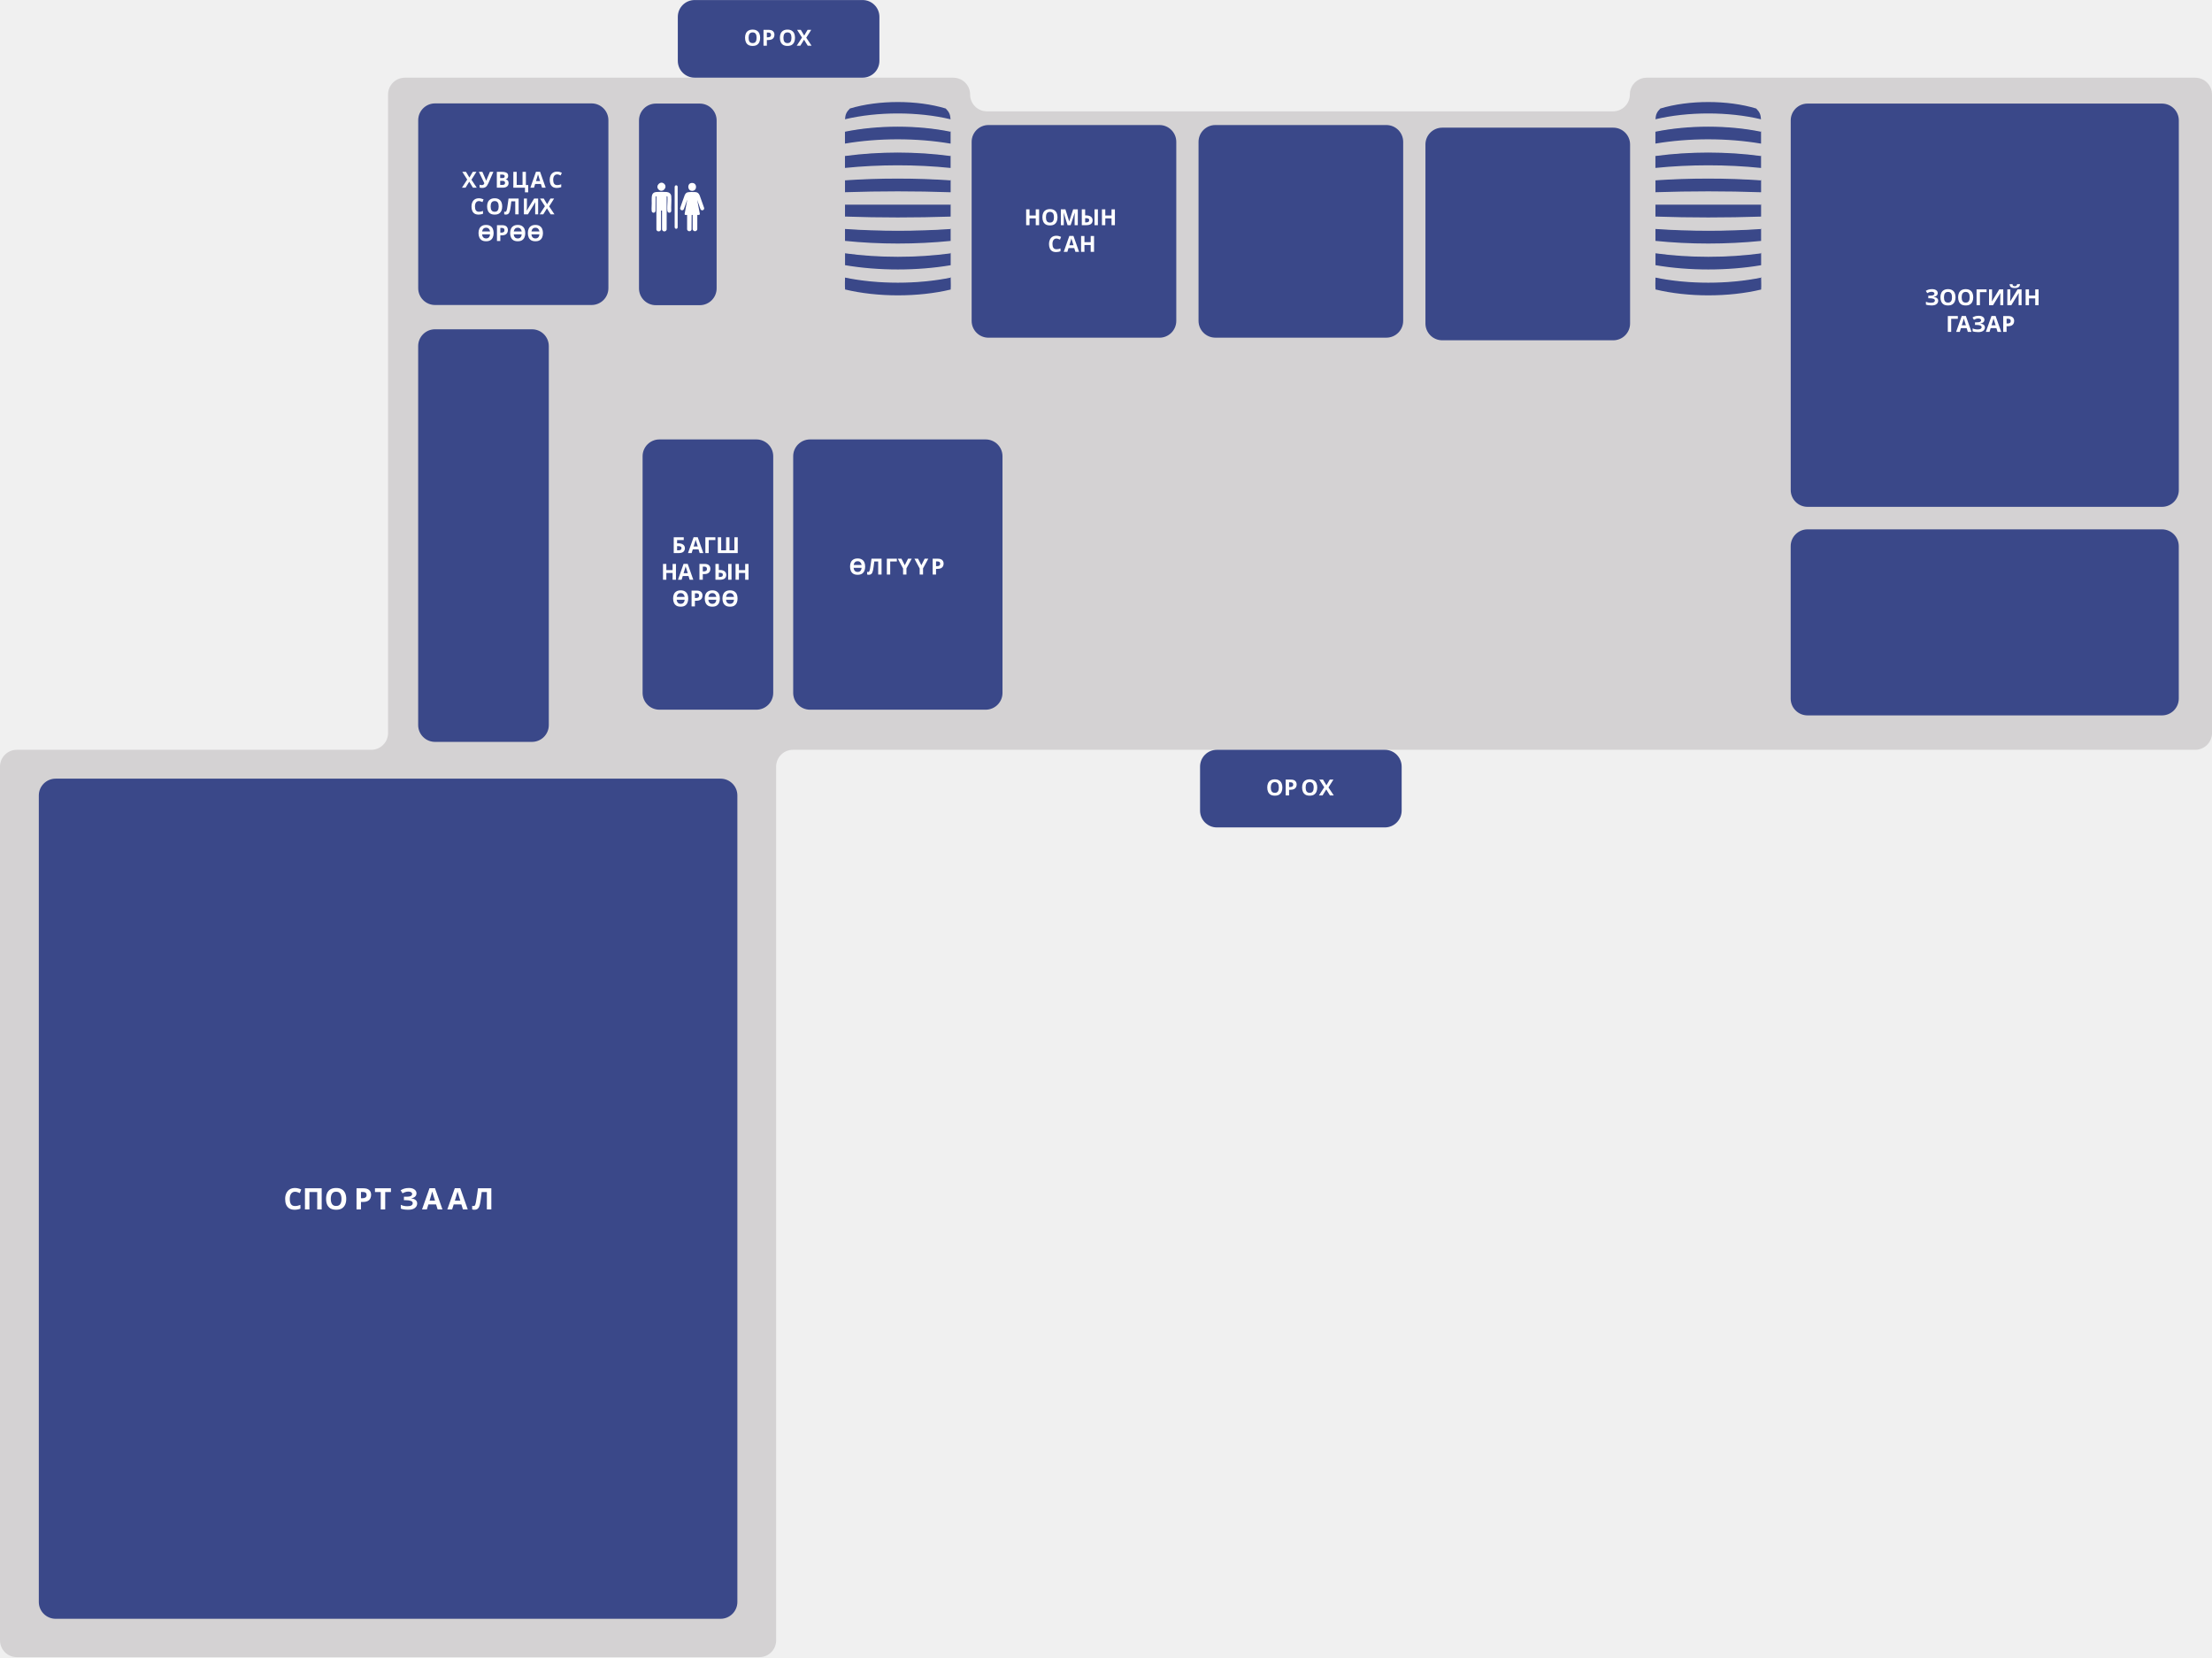
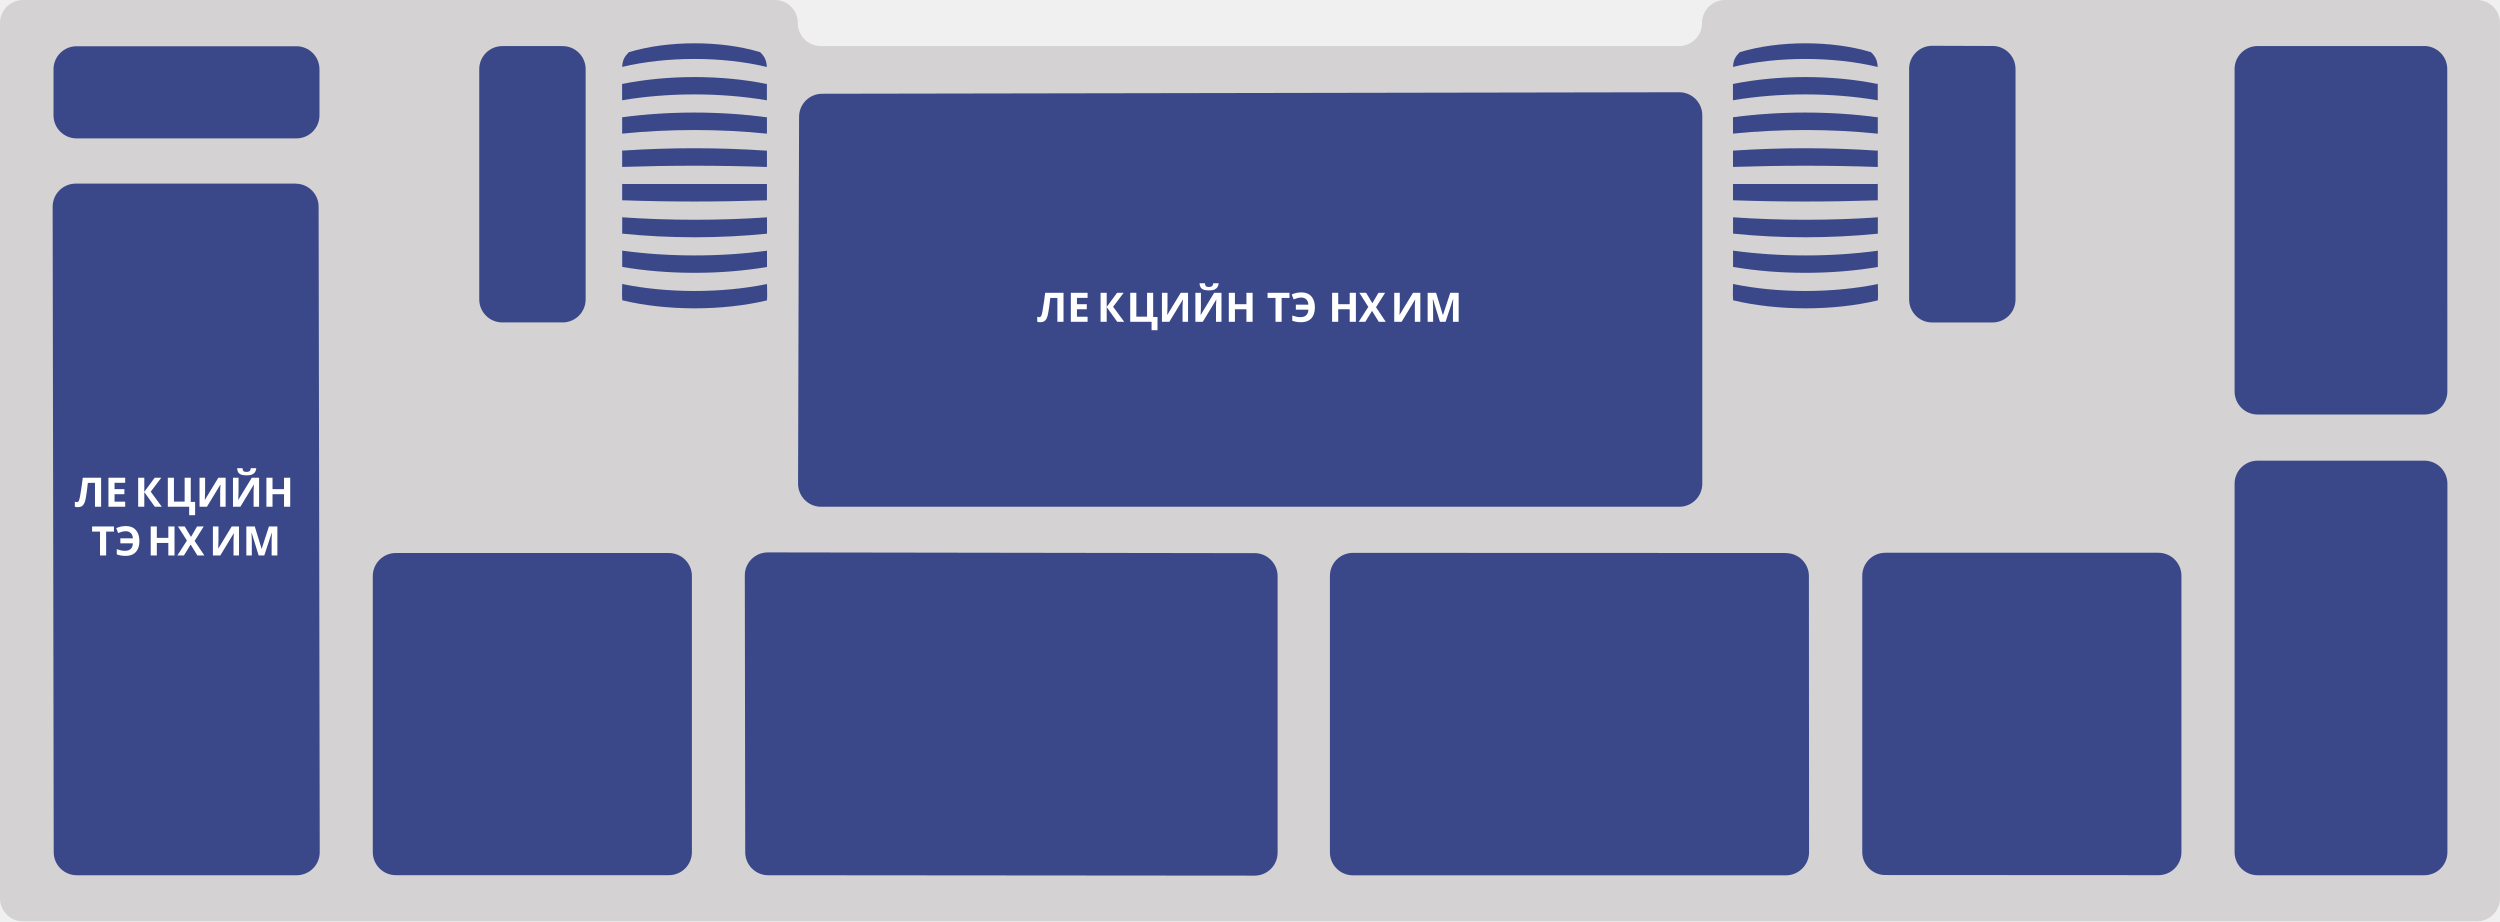
- <svg xmlns="http://www.w3.org/2000/svg" id="Layer_2" data-name="Layer 2" viewBox="0 0 597.21 447.44">
+ <svg xmlns="http://www.w3.org/2000/svg" id="Layer_2" data-name="Layer 2" viewBox="0 0 492.44 181.48">
  <defs>
    <style>
      .cls-1 {
+         letter-spacing: -.02em;
+       }
+ 
+       .cls-2 {
+         fill: #fff;
+         font-family: Montserrat-ExtraBold, Montserrat;
+         font-size: 8px;
+         font-weight: 700;
+       }
+ 
+       .cls-3 {
+         fill: #3a4889;
+       }
+ 
+       .cls-4 {
+         letter-spacing: -.02em;
+       }
+ 
+       .cls-5 {
+         fill: #d4d2d3;
+       }
+ 
+       .cls-6 {
        letter-spacing: 0em;
      }

-       .cls-2 {
-         letter-spacing: 0em;
-       }
- 
-       .cls-3 {
-         font-size: 8px;
-       }
- 
-       .cls-3, .cls-4 {
-         font-family: Montserrat-ExtraBold, Montserrat;
-         font-weight: 700;
-       }
- 
-       .cls-3, .cls-4, .cls-5 {
-         fill: #fff;
-       }
- 
-       .cls-4 {
-         font-size: 6px;
-       }
- 
-       .cls-6 {
+       .cls-7 {
        letter-spacing: -.02em;
-       }
- 
-       .cls-7 {
-         fill: #3a4889;
      }

      .cls-8 {
        letter-spacing: 0em;
      }
- 
-       .cls-9 {
-         fill: #d4d2d3;
-       }
- 
-       .cls-10 {
-         letter-spacing: -.03em;
-       }
- 
-       .cls-11 {
-         letter-spacing: 0em;
-       }
- 
-       .cls-12 {
-         letter-spacing: 0em;
-       }
- 
-       .cls-13 {
-         letter-spacing: -.14em;
-       }
- 
-       .cls-14 {
-         letter-spacing: 0em;
-       }
- 
-       .cls-15 {
-         letter-spacing: .03em;
-       }
- 
-       .cls-16 {
-         letter-spacing: -.01em;
-       }
- 
-       .cls-17 {
-         letter-spacing: -.02em;
-       }
- 
-       .cls-18 {
-         letter-spacing: -.01em;
-       }
- 
-       .cls-19 {
-         letter-spacing: 0em;
-       }
- 
-       .cls-20 {
-         letter-spacing: 0em;
-       }
- 
-       .cls-21 {
-         letter-spacing: -.03em;
-       }
- 
-       .cls-22 {
-         letter-spacing: -.01em;
-       }
- 
-       .cls-23 {
-         letter-spacing: -.04em;
-       }
    </style>
  </defs>
  <g id="Layer_1-2" data-name="Layer 1">
    <g>
-       <path class="cls-9" d="M592.67,20.98h-148.09c-2.51,0-4.54,2.03-4.54,4.54h0c0,2.51-2.03,4.54-4.54,4.54h-169.04c-2.51,0-4.54-2.03-4.54-4.54h0c0-2.51-2.03-4.54-4.54-4.54H109.31c-2.51,0-4.54,2.03-4.54,4.53v172.4c0,2.51-2.03,4.54-4.54,4.54H4.54c-2.51,0-4.54,2.03-4.54,4.54v235.91c0,2.51,2.03,4.54,4.54,4.54h200.47c2.51,0,4.54-2.03,4.54-4.54v-235.91c0-2.51,2.04-4.54,4.54-4.54h378.58c2.51,0,4.54-2.03,4.54-4.54V25.52c0-2.51-2.03-4.54-4.54-4.54Z" />
-       <rect class="cls-7" x="384.85" y="34.47" width="55.25" height="57.41" rx="4.54" ry="4.54" />
-       <rect class="cls-7" x="483.47" y="27.97" width="104.78" height="108.88" rx="4.54" ry="4.54" />
-       <rect class="cls-7" x="112.9" y="88.91" width="35.27" height="111.4" rx="4.54" ry="4.54" />
-       <rect class="cls-7" x="173.49" y="118.65" width="35.27" height="72.97" rx="4.54" ry="4.54" />
-       <rect class="cls-7" x="214.15" y="118.65" width="56.51" height="72.97" rx="4.54" ry="4.54" />
-       <rect class="cls-7" x="10.48" y="210.24" width="188.6" height="226.84" rx="4.54" ry="4.54" />
-       <rect class="cls-7" x="172.52" y="27.97" width="20.96" height="54.43" rx="4.54" ry="4.54" />
-       <rect class="cls-7" x="324" y="202.45" width="54.43" height="20.96" rx="4.54" ry="4.54" />
+       <path class="cls-5" d="M0,4.54v172.4c0,2.51,2.03,4.54,4.53,4.54h483.36c2.51,0,4.54-2.03,4.54-4.54V4.54c0-2.51-2.03-4.54-4.54-4.54h-148.09c-2.51,0-4.54,2.03-4.54,4.54h0c0,2.51-2.03,4.54-4.54,4.54h-169.04c-2.51,0-4.54-2.03-4.54-4.54h0C157.16,2.03,155.13,0,152.63,0H4.54C2.03,0,0,2.03,0,4.54Z" />
      <g>
-         <path class="cls-9" d="M255.34,81.08c-7.69,2.33-18.18,2.34-25.87-.01-.9-.91-1.22-1.55-1.31-2.9,8.75,2.11,19.74,2.1,28.5.02-.09,1.35-.42,1.99-1.32,2.9Z" />
-         <path class="cls-7" d="M256.66,78.18c-8.76,2.09-19.75,2.09-28.5-.02-.09-1.36-.01-2.02-.01-3.36,8.92,1.83,19.6,1.82,28.52.01,0,1.34.08,2,0,3.36Z" />
-         <path class="cls-9" d="M256.67,74.96c-8.92,1.82-19.61,1.83-28.52-.01,0-1.34,0-2.01,0-3.35,9.07,1.55,19.45,1.55,28.52.01,0,1.34,0,2.01,0,3.35Z" />
-         <path class="cls-7" d="M256.67,71.61c-9.07,1.53-19.45,1.54-28.52-.01,0-1.34,0-2.01,0-3.35,9.21,1.26,19.31,1.25,28.52.01,0,1.34,0,2.01,0,3.35Z" />
-         <path class="cls-9" d="M256.67,68.4c-9.21,1.25-19.32,1.25-28.52-.01,0-1.34,0-2.01,0-3.35,9.33.96,19.19.95,28.52.01,0,1.34,0,2.01,0,3.35Z" />
-         <path class="cls-7" d="M256.66,65.05c-9.33.94-19.19.95-28.52-.01,0-1.34,0-2.01,0-3.35,9.43.64,19.09.64,28.52.01,0,1.34,0,2.01,0,3.35Z" />
-         <path class="cls-9" d="M256.66,61.83c-9.42.64-19.1.64-28.52-.01,0-1.34,0-2.01,0-3.35,9.49.33,19.03.33,28.52.01,0,1.34,0,2.01,0,3.35Z" />
-         <path class="cls-7" d="M256.66,58.48c-9.49.31-19.04.32-28.52-.01,0-1.34,0-2.01,0-3.35,9.51,0,19.01,0,28.52.01,0,1.34,0,2.01,0,3.35Z" />
-         <path class="cls-9" d="M256.66,55.27c-9.51,0-19.01,0-28.52-.01,0-1.34,0-2.01,0-3.35,9.49-.31,19.04-.32,28.52.01,0,1.34,0,2.01,0,3.35Z" />
-         <path class="cls-7" d="M256.66,51.91c-9.49-.33-19.03-.32-28.52-.01,0-1.34,0-2.01,0-3.35,9.42-.64,19.1-.64,28.52.01,0,1.34,0,2.01,0,3.35Z" />
-         <path class="cls-9" d="M256.66,48.7c-9.43-.64-19.09-.64-28.52-.01,0-1.34,0-2.01,0-3.35,9.33-.94,19.19-.95,28.52.01,0,1.34,0,2.01,0,3.35Z" />
-         <path class="cls-7" d="M256.65,45.35c-9.33-.96-19.19-.95-28.52-.01,0-1.34,0-2.01,0-3.35,9.21-1.25,19.32-1.26,28.52.01,0,1.34,0,2.01,0,3.35Z" />
-         <path class="cls-9" d="M256.65,42.13c-9.21-1.25-19.31-1.25-28.52-.01,0-1.34,0-2.01,0-3.35,9.07-1.53,19.45-1.54,28.52.01,0,1.34,0,2.01,0,3.35Z" />
-         <path class="cls-7" d="M256.65,38.78c-9.07-1.55-19.45-1.55-28.52-.01,0-1.34,0-2.01,0-3.35,8.92-1.82,19.61-1.83,28.52.01,0,1.34,0,2.01,0,3.35Z" />
-         <path class="cls-9" d="M256.65,35.57c-8.92-1.83-19.6-1.82-28.52-.01,0-1.34-.08-2,0-3.36,8.76-2.09,19.75-2.09,28.5.01.09,1.36.01,2.02.01,3.36Z" />
-         <path class="cls-7" d="M256.64,32.21c-8.75-2.1-19.74-2.1-28.5-.01.09-1.35.42-1.99,1.32-2.9,7.69-2.33,18.18-2.34,25.87,0,.9.91,1.22,1.55,1.31,2.9Z" />
+         <path class="cls-5" d="M368.56,62.06c-7.69,2.33-18.18,2.34-25.87-.01-.9-.91-1.22-1.55-1.31-2.9,8.75,2.11,19.74,2.1,28.5.02-.09,1.35-.42,1.99-1.32,2.9Z" />
+         <path class="cls-3" d="M369.88,59.17c-8.76,2.09-19.75,2.09-28.5-.02-.09-1.36-.01-2.02-.01-3.36,8.92,1.83,19.6,1.82,28.52.01,0,1.34.08,2,0,3.36Z" />
+         <path class="cls-5" d="M369.89,55.95c-8.92,1.82-19.61,1.83-28.52-.01,0-1.34,0-2.01,0-3.35,9.07,1.55,19.45,1.55,28.52.01,0,1.34,0,2.01,0,3.35Z" />
+         <path class="cls-3" d="M369.89,52.59c-9.07,1.53-19.45,1.54-28.52-.01,0-1.34,0-2.01,0-3.35,9.21,1.26,19.31,1.25,28.52.01,0,1.34,0,2.01,0,3.35Z" />
+         <path class="cls-5" d="M369.89,49.38c-9.21,1.25-19.32,1.25-28.52-.01,0-1.34,0-2.01,0-3.35,9.33.96,19.19.95,28.52.01,0,1.34,0,2.01,0,3.35Z" />
+         <path class="cls-3" d="M369.89,46.03c-9.33.94-19.19.95-28.52-.01,0-1.34,0-2.01,0-3.35,9.43.64,19.09.64,28.52.01,0,1.34,0,2.01,0,3.35Z" />
+         <path class="cls-5" d="M369.88,42.81c-9.42.64-19.1.64-28.52-.01,0-1.34,0-2.01,0-3.35,9.49.33,19.03.33,28.52.01,0,1.34,0,2.01,0,3.35Z" />
+         <path class="cls-3" d="M369.88,39.46c-9.49.31-19.04.32-28.52-.01,0-1.34,0-2.01,0-3.35,9.51,0,19.01,0,28.52.01,0,1.34,0,2.01,0,3.35Z" />
+         <path class="cls-5" d="M369.88,36.25c-9.51,0-19.01,0-28.52-.01,0-1.34,0-2.01,0-3.35,9.49-.31,19.04-.32,28.52.01,0,1.34,0,2.01,0,3.35Z" />
+         <path class="cls-3" d="M369.88,32.89c-9.49-.33-19.03-.32-28.52-.01,0-1.34,0-2.01,0-3.35,9.42-.64,19.1-.64,28.52.01,0,1.34,0,2.01,0,3.35Z" />
+         <path class="cls-5" d="M369.88,29.68c-9.43-.64-19.09-.64-28.52-.01,0-1.34,0-2.01,0-3.35,9.33-.94,19.19-.95,28.52.01,0,1.34,0,2.01,0,3.35Z" />
+         <path class="cls-3" d="M369.88,26.33c-9.33-.96-19.19-.95-28.52-.01,0-1.34,0-2.01,0-3.35,9.21-1.25,19.32-1.26,28.52.01,0,1.34,0,2.01,0,3.35Z" />
+         <path class="cls-5" d="M369.87,23.11c-9.21-1.25-19.31-1.25-28.52-.01,0-1.34,0-2.01,0-3.35,9.07-1.53,19.45-1.54,28.52.01,0,1.34,0,2.01,0,3.35Z" />
+         <path class="cls-3" d="M369.87,19.76c-9.07-1.55-19.45-1.55-28.52-.01,0-1.34,0-2.01,0-3.35,8.92-1.82,19.61-1.83,28.52.01,0,1.34,0,2.01,0,3.35Z" />
+         <path class="cls-5" d="M369.87,16.55c-8.92-1.83-19.6-1.82-28.52-.01,0-1.34-.08-2,0-3.36,8.76-2.09,19.75-2.09,28.5.01.09,1.36.01,2.02.01,3.36Z" />
+         <path class="cls-3" d="M369.86,13.19c-8.75-2.1-19.74-2.1-28.5-.01.09-1.35.42-1.99,1.32-2.9,7.69-2.33,18.18-2.34,25.87,0,.9.91,1.22,1.55,1.31,2.9Z" />
      </g>
-       <rect class="cls-7" x="112.91" y="27.92" width="51.35" height="54.43" rx="4.54" ry="4.54" />
-       <rect class="cls-7" x="262.33" y="33.76" width="55.25" height="57.42" rx="4.54" ry="4.54" />
-       <rect class="cls-7" x="323.59" y="33.76" width="55.25" height="57.41" rx="4.54" ry="4.54" />
-       <rect class="cls-7" x="483.46" y="142.93" width="104.78" height="50.23" rx="4.54" ry="4.54" />
+       <path class="cls-3" d="M392.49,9.06l-11.89-.04c-2.51,0-4.55,2.02-4.55,4.54v45.42c0,2.51,2.03,4.54,4.53,4.54h11.89c2.51,0,4.54-2.03,4.54-4.53V13.59c0-2.5-2.02-4.53-4.52-4.54Z" />
+       <rect class="cls-3" x="94.4" y="9.08" width="20.96" height="54.43" rx="4.54" ry="4.54" />
+       <path class="cls-3" d="M425.15,108.88h-53.79c-2.51,0-4.54,2.03-4.54,4.54v54.4c-.01,2.51,2.02,4.54,4.52,4.54l53.81.03c2.51,0,4.54-2.03,4.54-4.54v-54.43c0-2.51-2.04-4.54-4.55-4.54Z" />
+       <path class="cls-3" d="M351.77,108.93l-85.27-.03c-2.51,0-4.54,2.03-4.54,4.54v54.44c0,2.51,2.03,4.54,4.54,4.54h85.3c2.51-.02,4.54-2.05,4.54-4.55l-.03-54.39c0-2.5-2.03-4.53-4.54-4.53Z" />
+       <path class="cls-3" d="M247.13,108.96l-95.88-.15c-2.51,0-4.55,2.03-4.54,4.54l.08,54.52c0,2.5,2.03,4.53,4.53,4.53l95.8.08c2.51,0,4.54-2.03,4.54-4.54v-54.45c0-2.5-2.03-4.53-4.53-4.54Z" />
+       <rect class="cls-3" x="73.43" y="108.93" width="62.86" height="63.46" rx="4.54" ry="4.54" />
+       <path class="cls-3" d="M477.51,9.07h-32.81c-2.51,0-4.54,2.03-4.54,4.53v63.51c0,2.51,2.03,4.54,4.54,4.54h32.83c2.51,0,4.54-2.03,4.54-4.54l-.02-63.51c0-2.5-2.03-4.53-4.54-4.54Z" />
+       <rect class="cls-3" x="440.16" y="90.74" width="41.92" height="81.66" rx="4.54" ry="4.54" />
+       <rect class="cls-3" x="10.54" y="9.11" width="52.39" height="18.15" rx="4.54" ry="4.54" />
+       <path class="cls-3" d="M58.21,36.17H14.91c-2.51,0-4.54,2.04-4.54,4.55l.21,127.15c0,2.5,2.03,4.53,4.54,4.53h43.32c2.51,0,4.54-2.04,4.54-4.54l-.22-127.15c0-2.5-2.03-4.53-4.54-4.53Z" />
+       <text class="cls-2" transform="translate(14.68 99.82)">
+         <tspan x="0" y="0">ЛЕ</tspan>
+         <tspan class="cls-7" x="11.82" y="0">К</tspan>
+         <tspan x="17.66" y="0">ЦИЙН</tspan>
+         <tspan x="3.3" y="9.6">ТЭ</tspan>
+         <tspan class="cls-7" x="14.29" y="9.6">НХ</tspan>
+         <tspan class="cls-6" x="26.54" y="9.6">ИМ</tspan>
+       </text>
+       <path class="cls-3" d="M330.76,18.17l-168.83.3c-2.5,0-4.52,2.03-4.53,4.52l-.2,72.28c0,2.51,2.03,4.55,4.54,4.55h169.03c2.51,0,4.54-2.03,4.54-4.54V22.71c0-2.51-2.04-4.54-4.54-4.54Z" />
      <g>
-         <path class="cls-9" d="M474.15,81.08c-7.69,2.33-18.18,2.34-25.87-.01-.9-.91-1.22-1.55-1.31-2.9,8.75,2.11,19.74,2.1,28.5.02-.09,1.35-.42,1.99-1.32,2.9Z" />
-         <path class="cls-7" d="M475.47,78.18c-8.76,2.09-19.75,2.09-28.5-.02-.09-1.36-.01-2.02-.01-3.36,8.92,1.83,19.6,1.82,28.52.01,0,1.34.08,2,0,3.36Z" />
-         <path class="cls-9" d="M475.48,74.96c-8.92,1.82-19.61,1.83-28.52-.01,0-1.34,0-2.01,0-3.35,9.07,1.55,19.45,1.55,28.52.01,0,1.34,0,2.01,0,3.35Z" />
-         <path class="cls-7" d="M475.48,71.61c-9.07,1.53-19.45,1.54-28.52-.01,0-1.34,0-2.01,0-3.35,9.21,1.26,19.31,1.25,28.52.01,0,1.34,0,2.01,0,3.35Z" />
-         <path class="cls-9" d="M475.48,68.4c-9.21,1.25-19.32,1.25-28.52-.01,0-1.34,0-2.01,0-3.35,9.33.96,19.19.95,28.52.01,0,1.34,0,2.01,0,3.35Z" />
-         <path class="cls-7" d="M475.47,65.05c-9.33.94-19.19.95-28.52-.01,0-1.34,0-2.01,0-3.35,9.43.64,19.09.64,28.52.01,0,1.34,0,2.01,0,3.35Z" />
-         <path class="cls-9" d="M475.47,61.83c-9.42.64-19.1.64-28.52-.01,0-1.34,0-2.01,0-3.35,9.49.33,19.03.33,28.52.01,0,1.34,0,2.01,0,3.35Z" />
-         <path class="cls-7" d="M475.47,58.48c-9.49.31-19.04.32-28.52-.01,0-1.34,0-2.01,0-3.35,9.51,0,19.01,0,28.52.01,0,1.34,0,2.01,0,3.35Z" />
-         <path class="cls-9" d="M475.47,55.27c-9.51,0-19.01,0-28.52-.01,0-1.34,0-2.01,0-3.35,9.49-.31,19.04-.32,28.52.01,0,1.34,0,2.01,0,3.35Z" />
-         <path class="cls-7" d="M475.47,51.91c-9.49-.33-19.03-.32-28.52-.01,0-1.34,0-2.01,0-3.35,9.42-.64,19.1-.64,28.52.01,0,1.34,0,2.01,0,3.35Z" />
-         <path class="cls-9" d="M475.47,48.7c-9.43-.64-19.09-.64-28.52-.01,0-1.34,0-2.01,0-3.35,9.33-.94,19.19-.95,28.52.01,0,1.34,0,2.01,0,3.35Z" />
-         <path class="cls-7" d="M475.46,45.35c-9.33-.96-19.19-.95-28.52-.01,0-1.34,0-2.01,0-3.35,9.21-1.25,19.32-1.26,28.52.01,0,1.34,0,2.01,0,3.35Z" />
-         <path class="cls-9" d="M475.46,42.13c-9.21-1.25-19.31-1.25-28.52-.01,0-1.34,0-2.01,0-3.35,9.07-1.53,19.45-1.54,28.52.01,0,1.34,0,2.01,0,3.35Z" />
-         <path class="cls-7" d="M475.46,38.78c-9.07-1.55-19.45-1.55-28.52-.01,0-1.34,0-2.01,0-3.35,8.92-1.82,19.61-1.83,28.52.01,0,1.34,0,2.01,0,3.35Z" />
-         <path class="cls-9" d="M475.46,35.57c-8.92-1.83-19.6-1.82-28.52-.01,0-1.34-.08-2,0-3.36,8.76-2.09,19.75-2.09,28.5.01.09,1.36.01,2.02.01,3.36Z" />
-         <path class="cls-7" d="M475.45,32.21c-8.75-2.1-19.74-2.1-28.5-.01.09-1.35.42-1.99,1.32-2.9,7.69-2.33,18.18-2.34,25.87,0,.9.91,1.22,1.55,1.31,2.9Z" />
+         <path class="cls-5" d="M149.75,62.06c-7.69,2.33-18.18,2.34-25.87-.01-.9-.91-1.22-1.55-1.31-2.9,8.75,2.11,19.74,2.1,28.5.02-.09,1.35-.42,1.99-1.32,2.9Z" />
+         <path class="cls-3" d="M151.07,59.17c-8.76,2.09-19.75,2.09-28.5-.02-.09-1.36-.01-2.02-.01-3.36,8.92,1.83,19.6,1.82,28.52.01,0,1.34.08,2,0,3.36Z" />
+         <path class="cls-5" d="M151.08,55.95c-8.92,1.82-19.61,1.83-28.52-.01,0-1.34,0-2.01,0-3.35,9.07,1.55,19.45,1.55,28.52.01,0,1.34,0,2.01,0,3.35Z" />
+         <path class="cls-3" d="M151.08,52.59c-9.07,1.53-19.45,1.54-28.52-.01,0-1.34,0-2.01,0-3.35,9.21,1.26,19.31,1.25,28.52.01,0,1.34,0,2.01,0,3.35Z" />
+         <path class="cls-5" d="M151.08,49.38c-9.21,1.25-19.32,1.25-28.52-.01,0-1.34,0-2.01,0-3.35,9.33.96,19.19.95,28.52.01,0,1.34,0,2.01,0,3.35Z" />
+         <path class="cls-3" d="M151.08,46.03c-9.33.94-19.19.95-28.52-.01,0-1.34,0-2.01,0-3.35,9.43.64,19.09.64,28.52.01,0,1.34,0,2.01,0,3.35Z" />
+         <path class="cls-5" d="M151.07,42.81c-9.42.64-19.1.64-28.52-.01,0-1.34,0-2.01,0-3.35,9.49.33,19.03.33,28.52.01,0,1.34,0,2.01,0,3.35Z" />
+         <path class="cls-3" d="M151.07,39.46c-9.49.31-19.04.32-28.52-.01,0-1.34,0-2.01,0-3.35,9.51,0,19.01,0,28.52.01,0,1.34,0,2.01,0,3.35Z" />
+         <path class="cls-5" d="M151.07,36.25c-9.51,0-19.01,0-28.52-.01,0-1.34,0-2.01,0-3.35,9.49-.31,19.04-.32,28.52.01,0,1.34,0,2.01,0,3.35Z" />
+         <path class="cls-3" d="M151.07,32.89c-9.49-.33-19.03-.32-28.52-.01,0-1.34,0-2.01,0-3.35,9.42-.64,19.1-.64,28.52.01,0,1.34,0,2.01,0,3.35Z" />
+         <path class="cls-5" d="M151.07,29.68c-9.43-.64-19.09-.64-28.52-.01,0-1.34,0-2.01,0-3.35,9.33-.94,19.19-.95,28.52.01,0,1.34,0,2.01,0,3.35Z" />
+         <path class="cls-3" d="M151.07,26.33c-9.33-.96-19.19-.95-28.52-.01,0-1.34,0-2.01,0-3.35,9.21-1.25,19.32-1.26,28.52.01,0,1.34,0,2.01,0,3.35Z" />
+         <path class="cls-5" d="M151.06,23.11c-9.21-1.25-19.31-1.25-28.52-.01,0-1.34,0-2.01,0-3.35,9.07-1.53,19.45-1.54,28.52.01,0,1.34,0,2.01,0,3.35Z" />
+         <path class="cls-3" d="M151.06,19.76c-9.07-1.55-19.45-1.55-28.52-.01,0-1.34,0-2.01,0-3.35,8.92-1.82,19.61-1.83,28.52.01,0,1.34,0,2.01,0,3.35Z" />
+         <path class="cls-5" d="M151.06,16.55c-8.92-1.83-19.6-1.82-28.52-.01,0-1.34-.08-2,0-3.36,8.76-2.09,19.75-2.09,28.5.01.09,1.36.01,2.02.01,3.36Z" />
+         <path class="cls-3" d="M151.05,13.19c-8.75-2.1-19.74-2.1-28.5-.01.09-1.35.42-1.99,1.32-2.9,7.69-2.33,18.18-2.34,25.87,0,.9.91,1.22,1.55,1.31,2.9Z" />
      </g>
-       <text class="cls-3" transform="translate(76.52 326.56)">
-         <tspan x="0" y="0">СПО</tspan>
-         <tspan class="cls-23" x="19.02" y="0">Р</tspan>
-         <tspan x="24.56" y="0">Т З</tspan>
-         <tspan class="cls-15" x="37.42" y="0">А</tspan>
-         <tspan class="cls-2" x="44.25" y="0">А</tspan>
-         <tspan x="50.9" y="0">Л</tspan>
+       <text class="cls-2" transform="translate(204.25 63.39)">
+         <tspan x="0" y="0">ЛЕ</tspan>
+         <tspan class="cls-4" x="11.82" y="0">К</tspan>
+         <tspan class="cls-8" x="17.66" y="0">ЦИЙН ТЭ</tspan>
+         <tspan class="cls-1" x="57.42" y="0">НХ</tspan>
+         <tspan x="69.66" y="0">ИМ</tspan>
      </text>
-       <text class="cls-4" transform="translate(181.35 149.34)">
-         <tspan class="cls-20" x="0" y="0">Б</tspan>
-         <tspan class="cls-1" x="4.4" y="0">АГШ</tspan>
-         <tspan x="-2.9" y="7.2">НА</tspan>
-         <tspan class="cls-12" x="6.94" y="7.2">Р</tspan>
-         <tspan x="11.26" y="7.2">ЫН</tspan>
-         <tspan x=".04" y="14.4">ӨРӨӨ</tspan>
-       </text>
-       <text class="cls-4" transform="translate(124.72 50.68)">
-         <tspan class="cls-14" x="0" y="0">Х</tspan>
-         <tspan class="cls-18" x="4.5" y="0">У</tspan>
-         <tspan x="8.87" y="0">В</tspan>
-         <tspan class="cls-19" x="13.33" y="0">Ц</tspan>
-         <tspan class="cls-22" x="18.47" y="0">А</tspan>
-         <tspan x="23.35" y="0">С</tspan>
-         <tspan class="cls-21" x="2.23" y="7.2">С</tspan>
-         <tspan class="cls-17" x="6.45" y="7.2">О</tspan>
-         <tspan x="11.36" y="7.2">Л</tspan>
-         <tspan class="cls-17" x="16.18" y="7.2">И</tspan>
-         <tspan x="20.98" y="7.2">Х</tspan>
-         <tspan x="4.13" y="14.4">ӨРӨӨ</tspan>
-       </text>
-       <text class="cls-4" transform="translate(276.5 60.8)">
-         <tspan x="0" y="0">НОМЫН</tspan>
-         <tspan class="cls-16" x="6.37" y="7.2">С</tspan>
-         <tspan class="cls-1" x="10.69" y="7.2">АН</tspan>
-       </text>
-       <text class="cls-4" transform="translate(519.66 82.41)">
-         <tspan x="0" y="0">ЗООГИЙН</tspan>
-         <tspan class="cls-13" x="5.68" y="7.2">Г</tspan>
-         <tspan class="cls-1" x="8.47" y="7.2">АЗАР</tspan>
-       </text>
-       <text class="cls-4" transform="translate(229.16 155.13)">
-         <tspan class="cls-17" x="0" y="0">Ө</tspan>
-         <tspan x="4.91" y="0">Л</tspan>
-         <tspan class="cls-6" x="9.73" y="0">Г</tspan>
-         <tspan class="cls-8" x="13.24" y="0">Ү</tspan>
-         <tspan class="cls-11" x="17.72" y="0">Ү</tspan>
-         <tspan x="22.1" y="0">Р</tspan>
-       </text>
-       <text class="cls-4" transform="translate(341.8 214.77)">
-         <tspan x="0" y="0">ОР</tspan>
-         <tspan class="cls-10" x="9.41" y="0">О</tspan>
-         <tspan x="14.3" y="0">Х</tspan>
-       </text>
-       <rect class="cls-7" x="183" y=".01" width="54.43" height="20.96" rx="4.54" ry="4.54" />
-       <text class="cls-4" transform="translate(200.81 12.34)">
-         <tspan x="0" y="0">ОР</tspan>
-         <tspan class="cls-10" x="9.41" y="0">О</tspan>
-         <tspan x="14.3" y="0">Х</tspan>
-       </text>
-       <g>
-         <path class="cls-5" d="M190.11,56.16v.22c-.17.52-.82.55-1.02.03l-.86-2.44.72,3.78c.02.08-.14.29-.21.29h-.48v3.89s-.07.16-.09.19c-.24.42-.86.4-1.08-.02-.01-.02-.08-.19-.08-.2v-3.86h-.23s-.05.07-.05.07l-.03,3.91c-.15.47-.82.55-1.09.15-.02-.03-.1-.19-.1-.21v-3.88l-.04-.04h-.47s-.18-.16-.17-.21l.71-3.86s-.04.05-.05.08c-.3.75-.51,1.57-.82,2.31-.07.16-.12.29-.29.37-.26.12-.55.04-.68-.22-.12-.23-.06-.34.01-.57.34-1.09.8-2.18,1.16-3.27.15-.31.36-.6.69-.72.39-.14,1.72-.12,2.18-.09.61.04.92.34,1.16.89l1.21,3.41Z" />
-         <path class="cls-5" d="M178.45,61.99c-.1.61-1.09.66-1.23.02v-8.93c-.02-.06-.07-.11-.13-.09l-.08.04-.03,3.92c-.08.68-.98.63-1.04,0-.09-.86.07-1.86,0-2.74.03-1.07-.13-2.28,1.29-2.37.78-.05,1.99-.06,2.77,0,.63.05,1.17.46,1.23,1.12.12,1.27-.09,2.7,0,3.99-.06.63-.97.69-1.05-.06s.02-1.7.03-2.46c0-.38.04-.92,0-1.28-.03-.23-.22-.19-.22-.11v8.95s-.06.15-.08.17c-.22.42-.87.42-1.09,0-.01-.03-.08-.16-.08-.17v-5.14h-.28v5.14Z" />
-         <path class="cls-5" d="M182.48,50.04c.25-.04.46.12.48.37v11.02c-.12.53-.8.43-.81-.11v-10.83c.01-.21.1-.41.33-.45Z" />
-         <path class="cls-5" d="M177.82,51.19c-1-.98.49-2.53,1.51-1.56s-.49,2.57-1.51,1.56Z" />
-         <path class="cls-5" d="M186.66,49.41c1.55-.22,1.7,2,.32,2.12s-1.56-1.94-.32-2.12Z" />
-       </g>
    </g>
  </g>
</svg>
